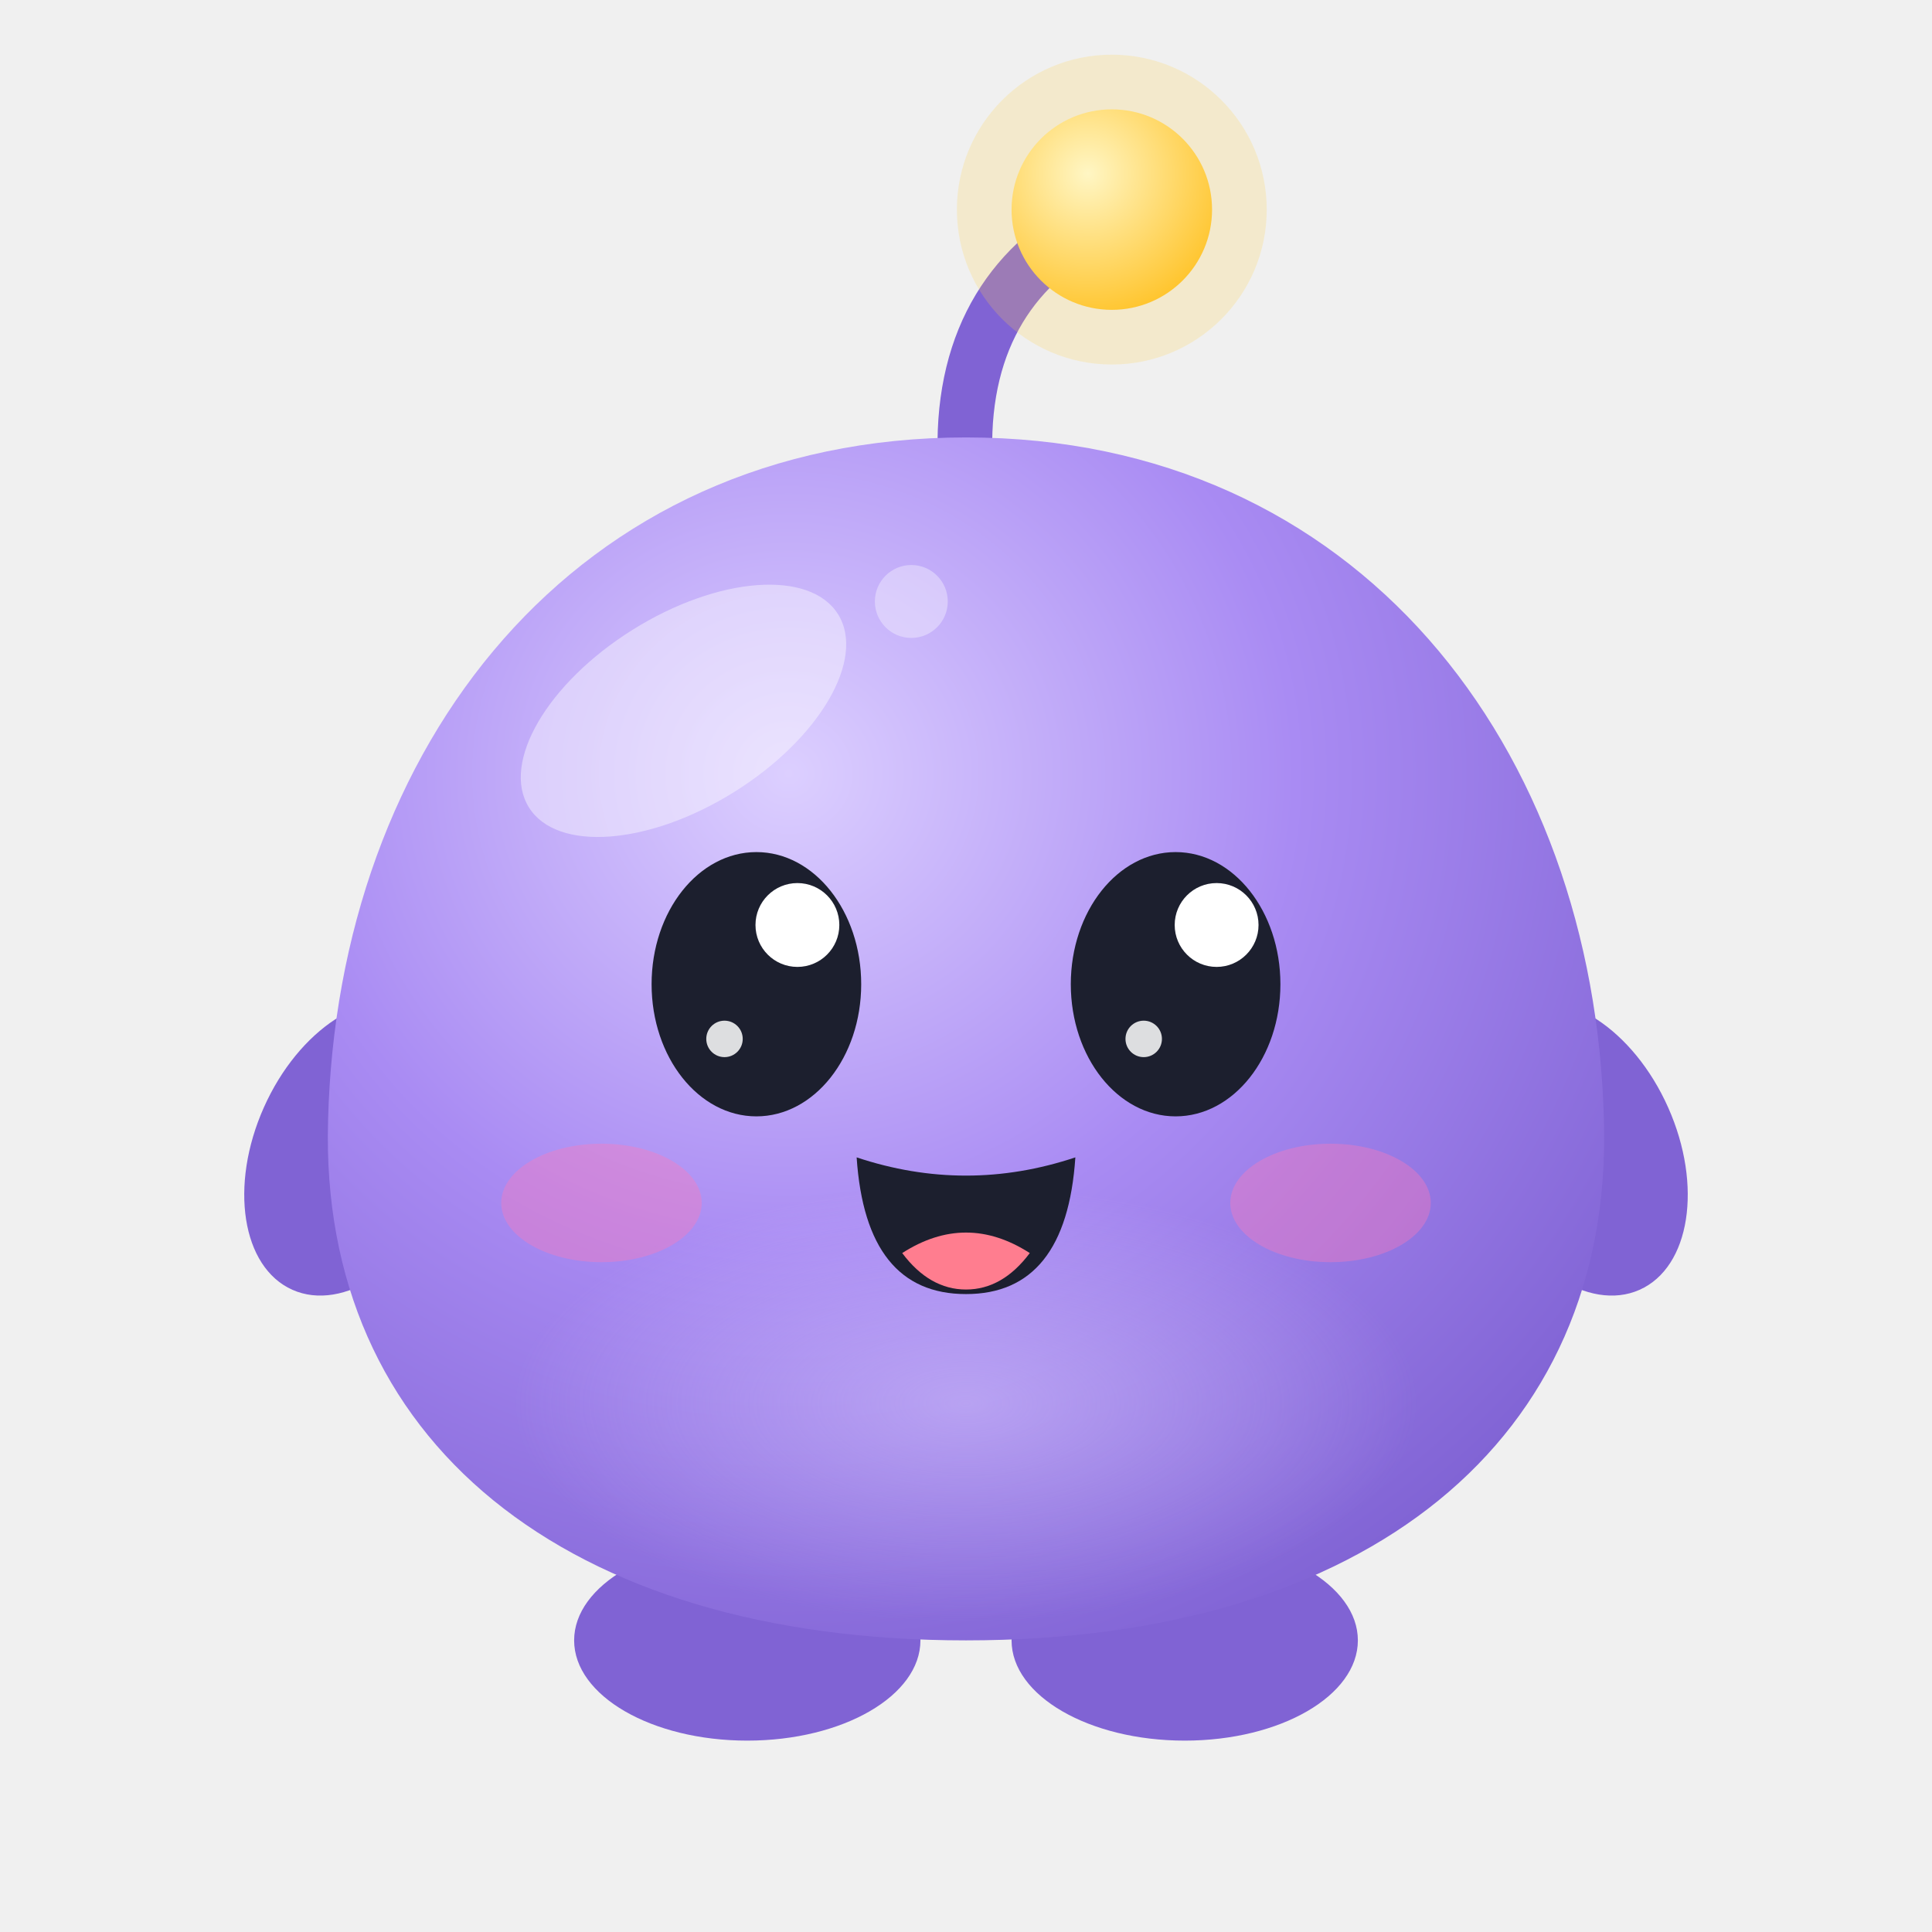
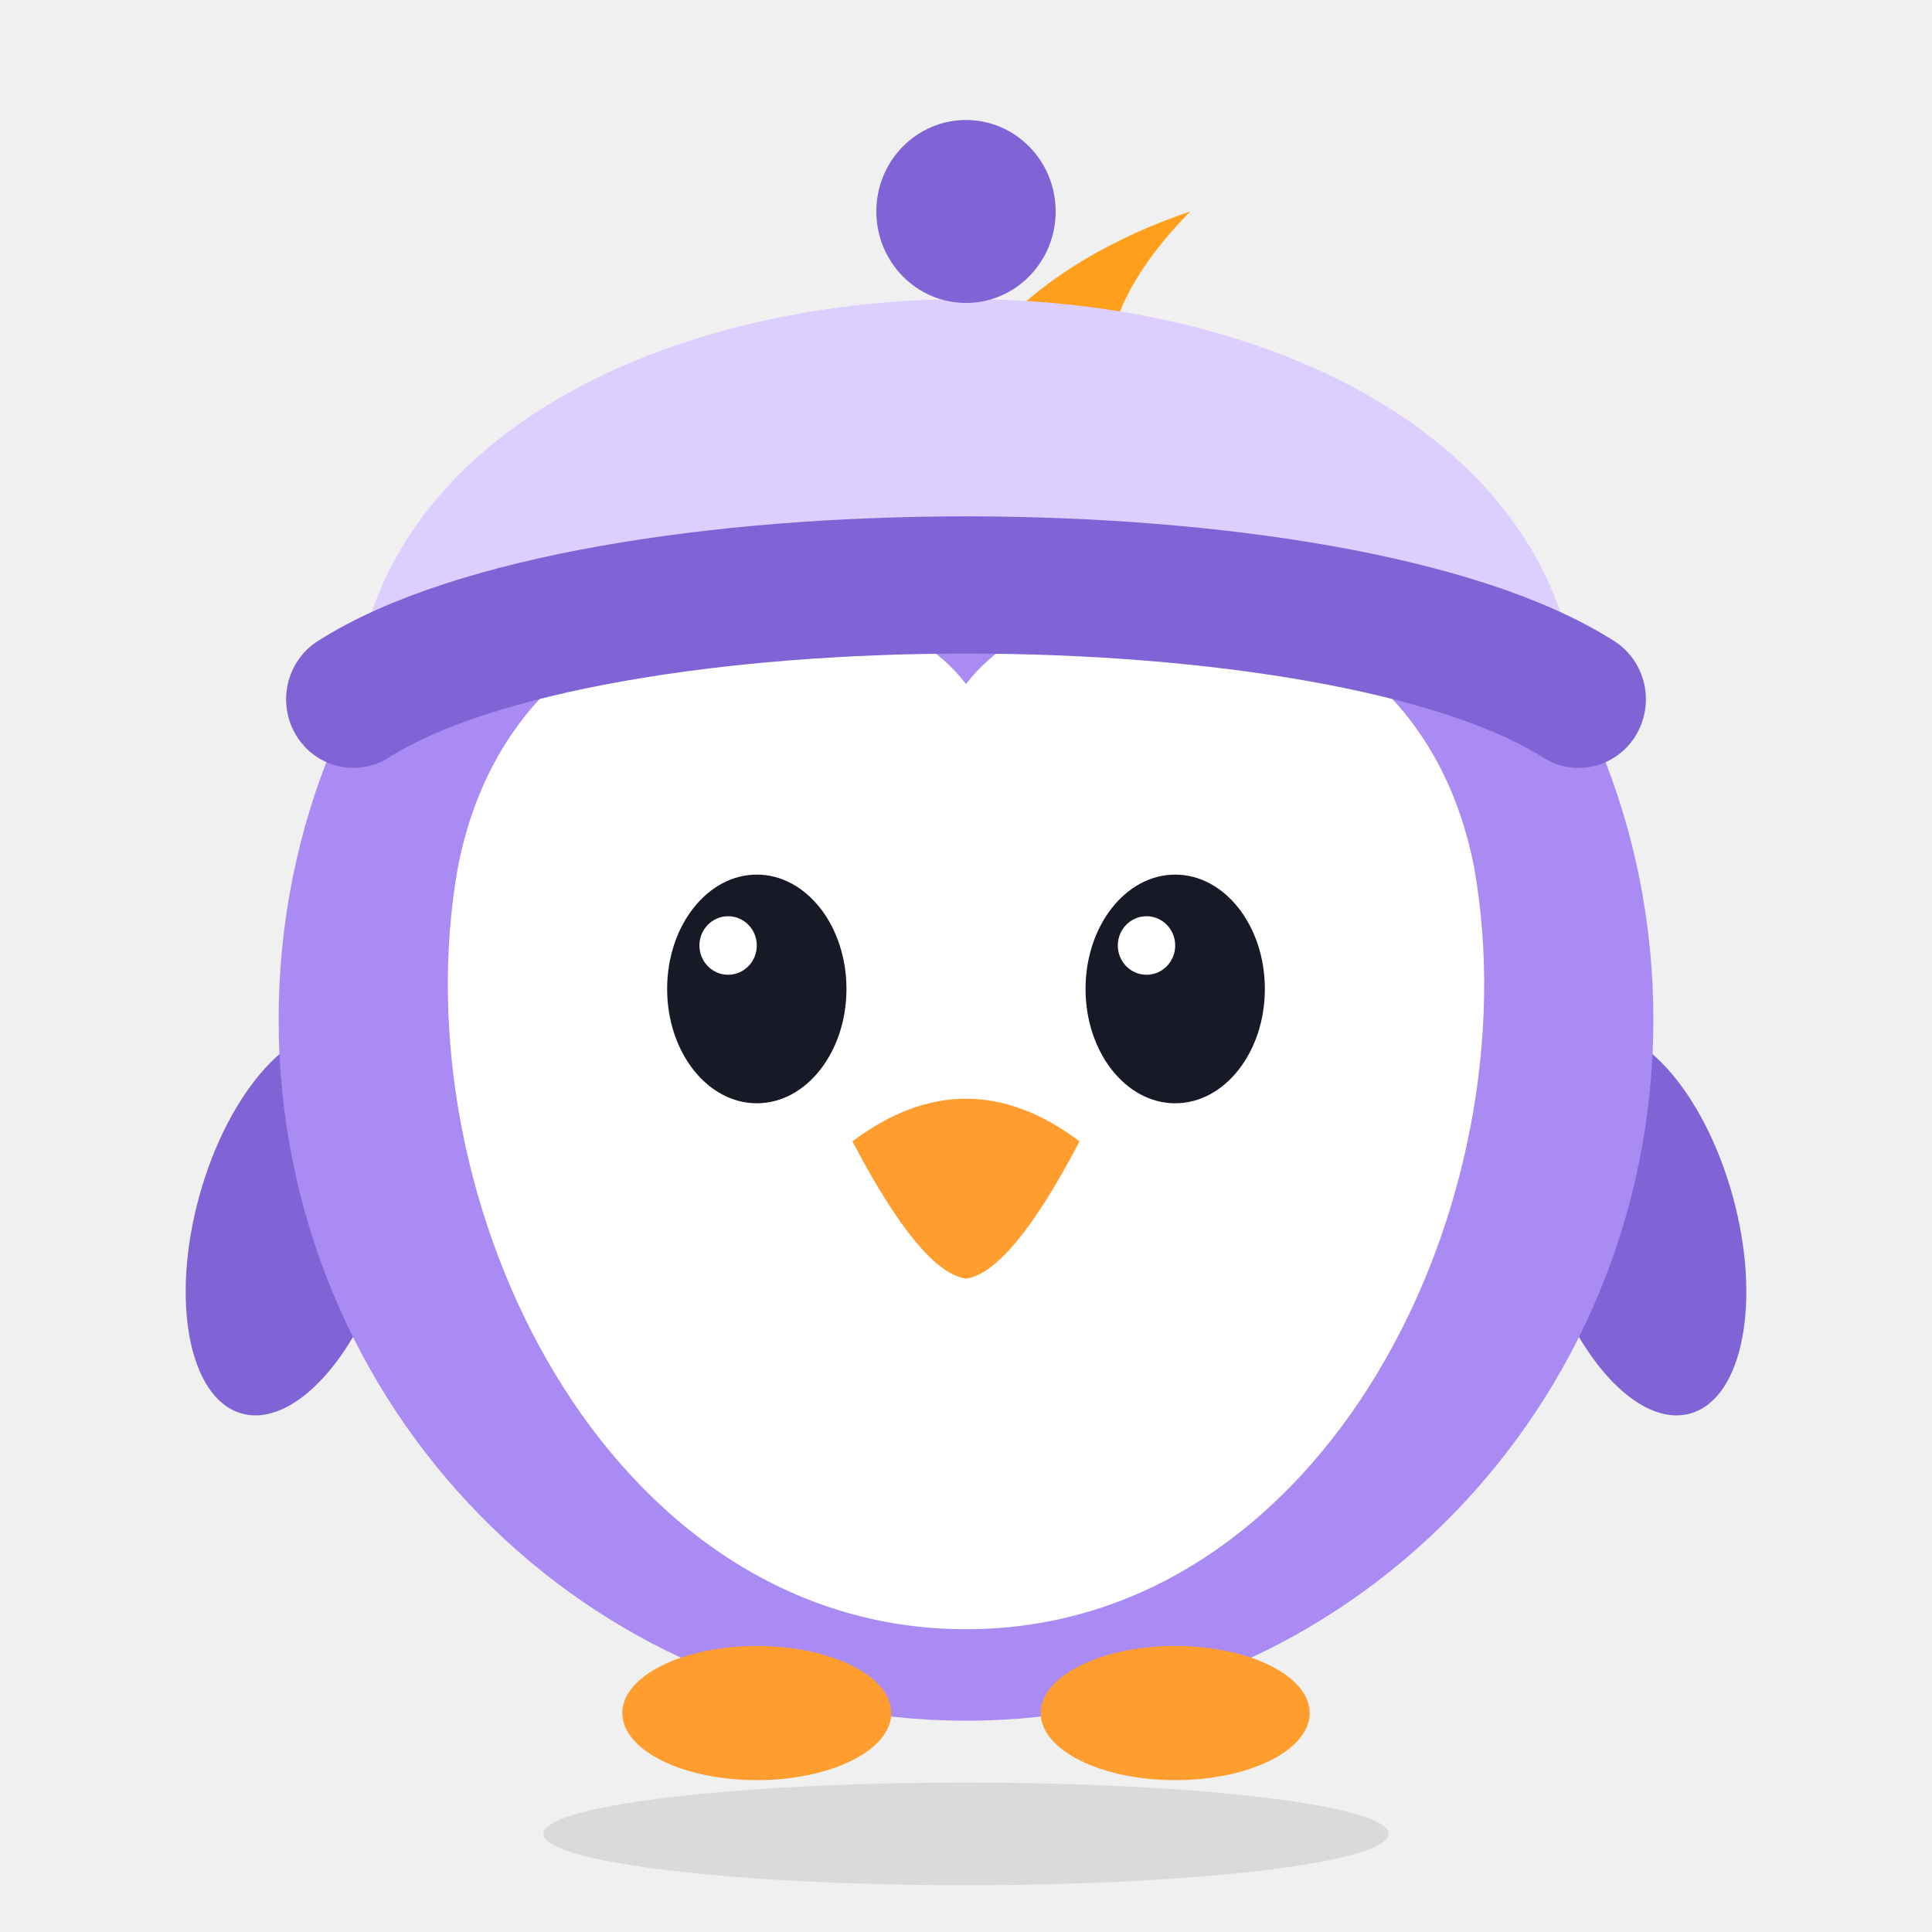
- <svg xmlns="http://www.w3.org/2000/svg" viewBox="-6 -10 212 212" width="512" height="512">
-   <defs>
-     <radialGradient id="b" cx="36%" cy="28%" r="80%">
-       <stop offset="0" stop-color="#dccfff" />
-       <stop offset=".5" stop-color="#a98bf3" />
-       <stop offset="1" stop-color="#8063d4" />
-     </radialGradient>
-     <radialGradient id="g" cx="50%" cy="50%" r="50%">
-       <stop offset="0" stop-color="#dccfff" stop-opacity=".45" />
-       <stop offset="1" stop-color="#dccfff" stop-opacity="0" />
-     </radialGradient>
-     <radialGradient id="s" cx="38%" cy="32%" r="72%">
-       <stop offset="0" stop-color="#fff6c4" />
-       <stop offset="1" stop-color="#ffc52e" />
-     </radialGradient>
-   </defs>
-   <ellipse cx="76" cy="170" rx="19" ry="11" fill="#8063d4" />
-   <ellipse cx="124" cy="170" rx="19" ry="11" fill="#8063d4" />
-   <ellipse cx="33" cy="116" rx="11" ry="17" transform="rotate(24 33 116)" fill="#8063d4" />
-   <ellipse cx="167" cy="116" rx="11" ry="17" transform="rotate(-24 167 116)" fill="#8063d4" />
-   <path d="M100 42C99 29 104 20 113 15" fill="none" stroke="#8063d4" stroke-width="6" stroke-linecap="round" />
-   <circle cx="116" cy="13" r="17" fill="#ffd34d" opacity=".22" />
-   <circle cx="116" cy="13" r="11" fill="url(#s)" />
-   <path d="M100 38C143 38 169 72 170 113C171 148 144 170 100 170C56 170 29 148 30 113C31 72 57 38 100 38Z" fill="url(#b)" />
-   <ellipse cx="100" cy="144" rx="50" ry="24" fill="url(#g)" />
-   <ellipse cx="69" cy="68" rx="20" ry="10.5" transform="rotate(-32 69 68)" fill="#fff" opacity=".42" />
-   <circle cx="94" cy="56" r="4" fill="#fff" opacity=".35" />
-   <ellipse cx="60" cy="122" rx="11" ry="6.5" fill="#ff7ab8" opacity="0.38" />
-   <ellipse cx="140" cy="122" rx="11" ry="6.5" fill="#ff7ab8" opacity="0.38" />
-   <ellipse cx="77" cy="98" rx="11.5" ry="14.5" fill="#1c1f2e" />
-   <ellipse cx="123" cy="98" rx="11.5" ry="14.5" fill="#1c1f2e" />
-   <circle cx="81.5" cy="91.5" r="4.6" fill="#fff" />
-   <circle cx="127.5" cy="91.5" r="4.6" fill="#fff" />
-   <circle cx="73.5" cy="104" r="2" fill="#fff" opacity=".85" />
-   <circle cx="119.5" cy="104" r="2" fill="#fff" opacity=".85" />
-   <path d="M88 117Q100 121 112 117Q111 132 100 132Q89 132 88 117Z" fill="#1c1f2e" />
-   <path d="M93 127.5Q100 123 107 127.5Q104 131.5 100 131.5Q96 131.5 93 127.5Z" fill="#ff7d8f" />
+ <svg xmlns="http://www.w3.org/2000/svg" viewBox="0 0 128 128" width="512" height="512">
+   <ellipse cx="64" cy="121.5" rx="28" ry="3.4" fill="#000" opacity="0.09" />
+   <g transform="translate(64 114) rotate(0) scale(0.99 1.01) translate(-64 -114) translate(64 68) scale(1) translate(-64 -68)">
+     <g fill="#8063d4">
+       <ellipse cx="23" cy="83" rx="6.6" ry="13" transform="rotate(15.85 27 68)" />
+       <ellipse cx="105" cy="83" rx="6.6" ry="13" transform="rotate(-15.85 101 68)" />
+     </g>
+     <circle cx="64" cy="68" r="46" fill="#a98bf3" />
+     <g>
+       <g transform="translate(0 0)">
+         <path d="M64 46C57 37 34 38 30 58C26 80 40 108 64 108C88 108 102 80 98 58C94 38 71 37 64 46Z" fill="#ffffff" />
+         <path d="M63 41C58 31 64 20 79 15C72 22 72 28 77 33C70 31 66 35 63 41Z" fill="#ff9f1c" />
+         <path d="M56.4 76Q64 70.4 71.6 76Q67 84.6 64 85Q61 84.6 56.4 76Z" fill="#ff9d2e" transform="translate(64 78) scale(1) translate(-64 -78)" />
+         <clipPath id="pl">
+           <ellipse cx="50" cy="66" rx="11" ry="13" />
+         </clipPath>
+         <g clip-path="url(#pl)">
+           <ellipse cx="50" cy="66" rx="6" ry="7.5" fill="#171a26" />
+           <circle cx="48.08" cy="63.15" r="1.92" fill="#fff" />
+         </g>
+         <clipPath id="pr">
+           <ellipse cx="78" cy="66" rx="11" ry="13" />
+         </clipPath>
+         <g clip-path="url(#pr)">
+           <ellipse cx="78" cy="66" rx="6" ry="7.5" fill="#171a26" />
+           <circle cx="76.08" cy="63.15" r="1.92" fill="#fff" />
+         </g>
+       </g>
+       <g fill="#ff9d2e">
+         <ellipse cx="50" cy="113.5" rx="9" ry="4.4" />
+         <ellipse cx="78" cy="113.5" rx="9" ry="4.4" />
+       </g>
+       <path d="M23 47C26 12 102 12 105 47C90 38 38 38 23 47Z" fill="#dccfff" />
+       <path d="M23 47C39 37 89 37 105 47" stroke="#8063d4" stroke-width="9" fill="none" stroke-linecap="round" />
+       <circle cx="64" cy="15" r="6" fill="#8063d4" />
+     </g>
+   </g>
</svg>
